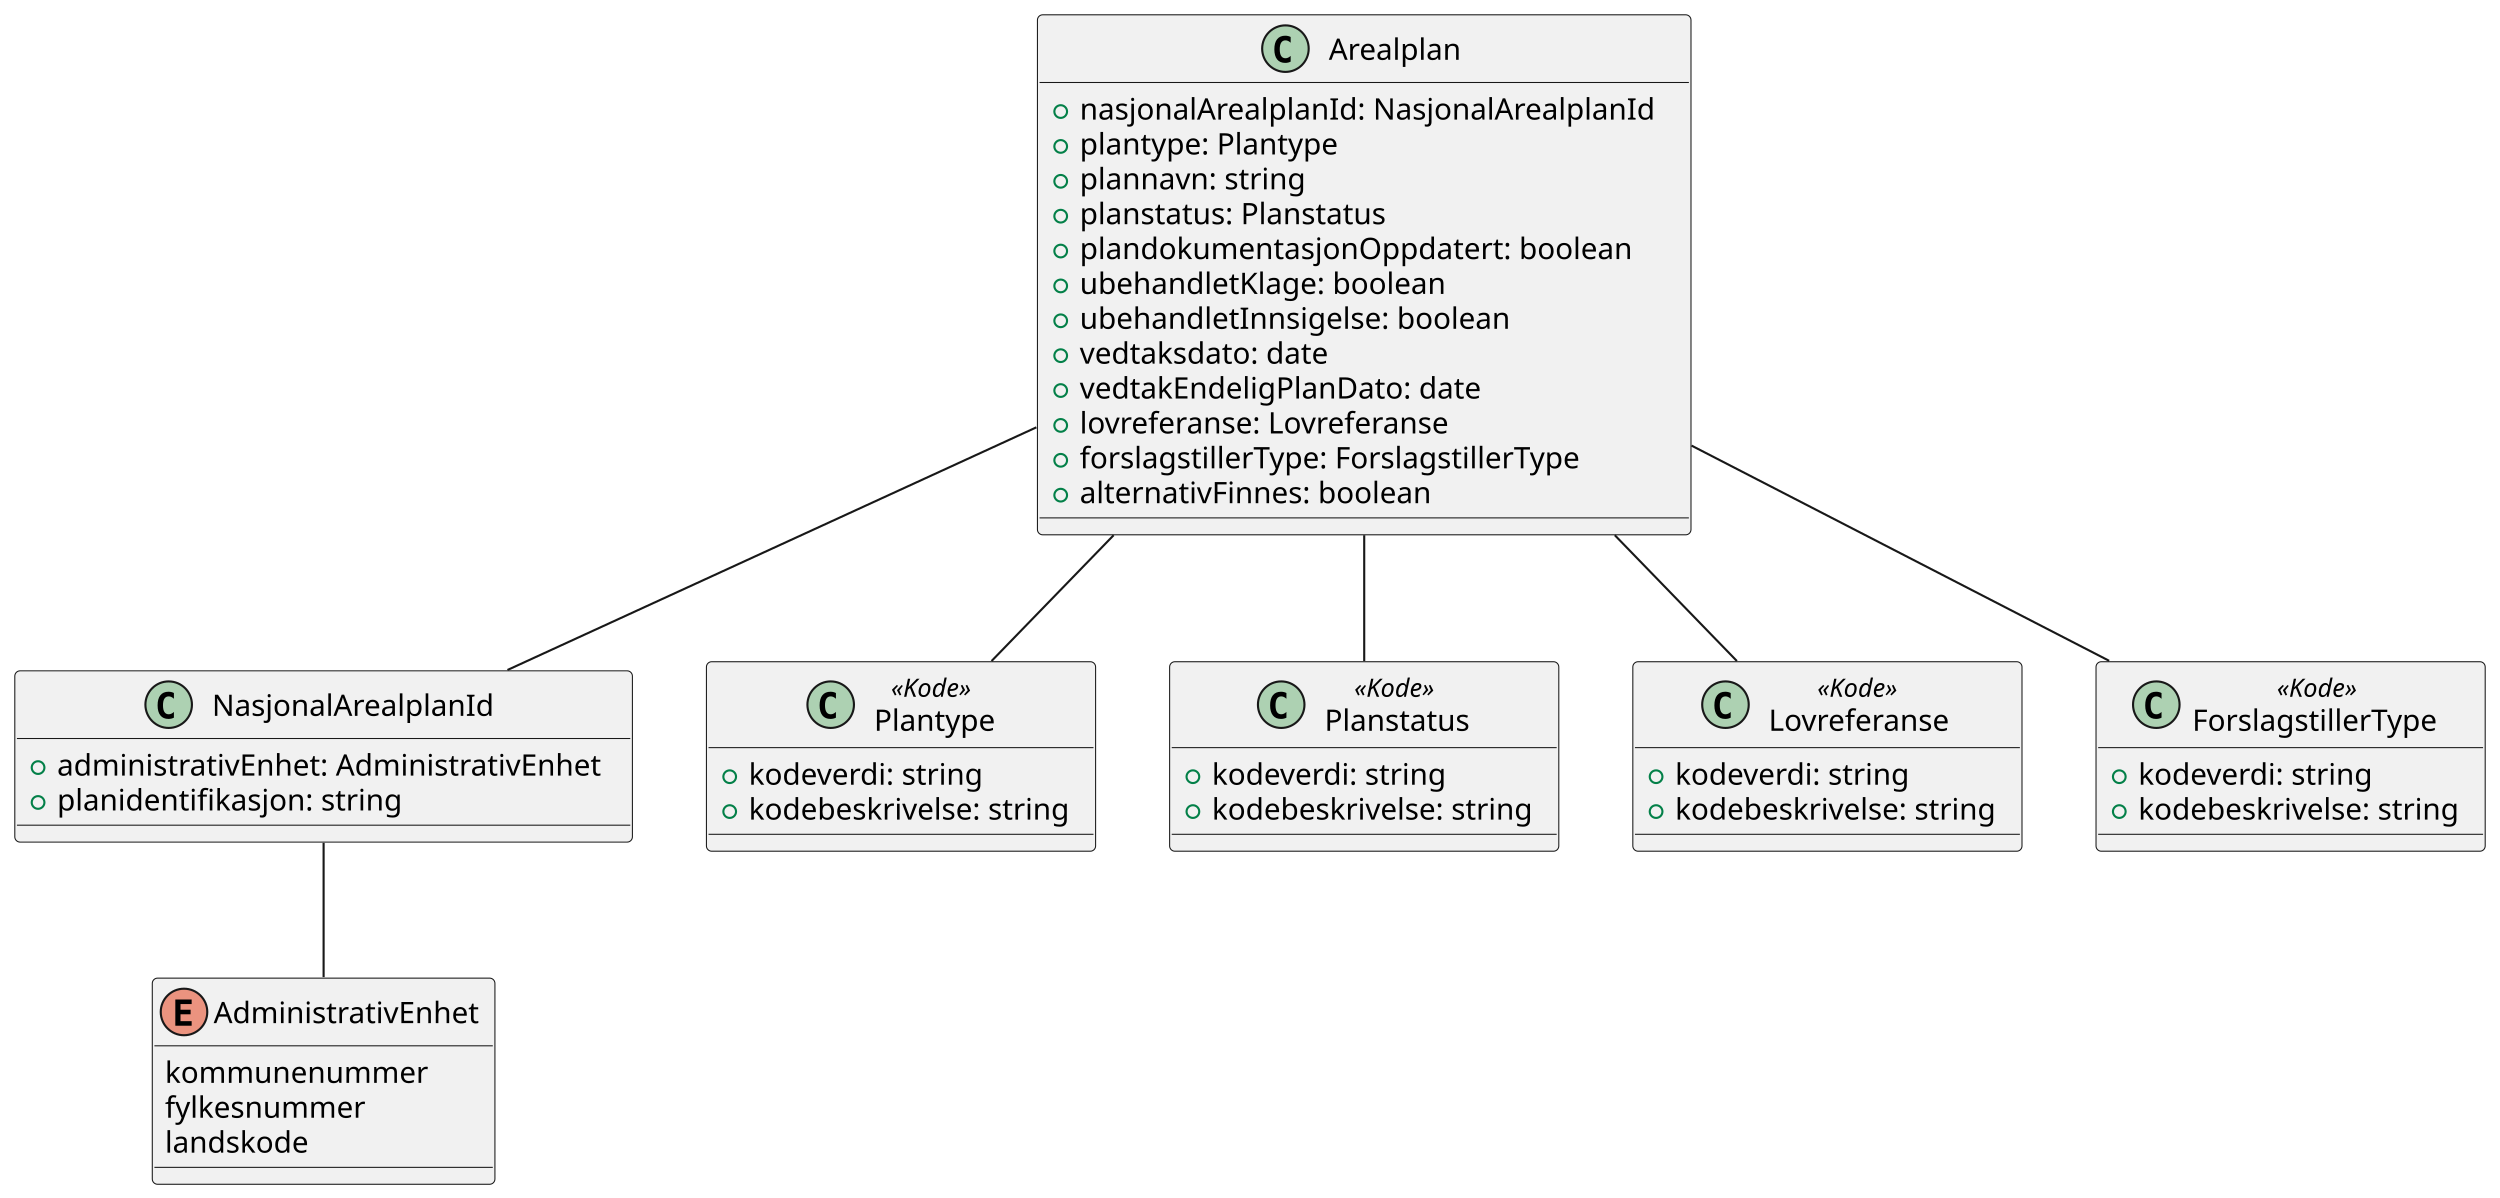
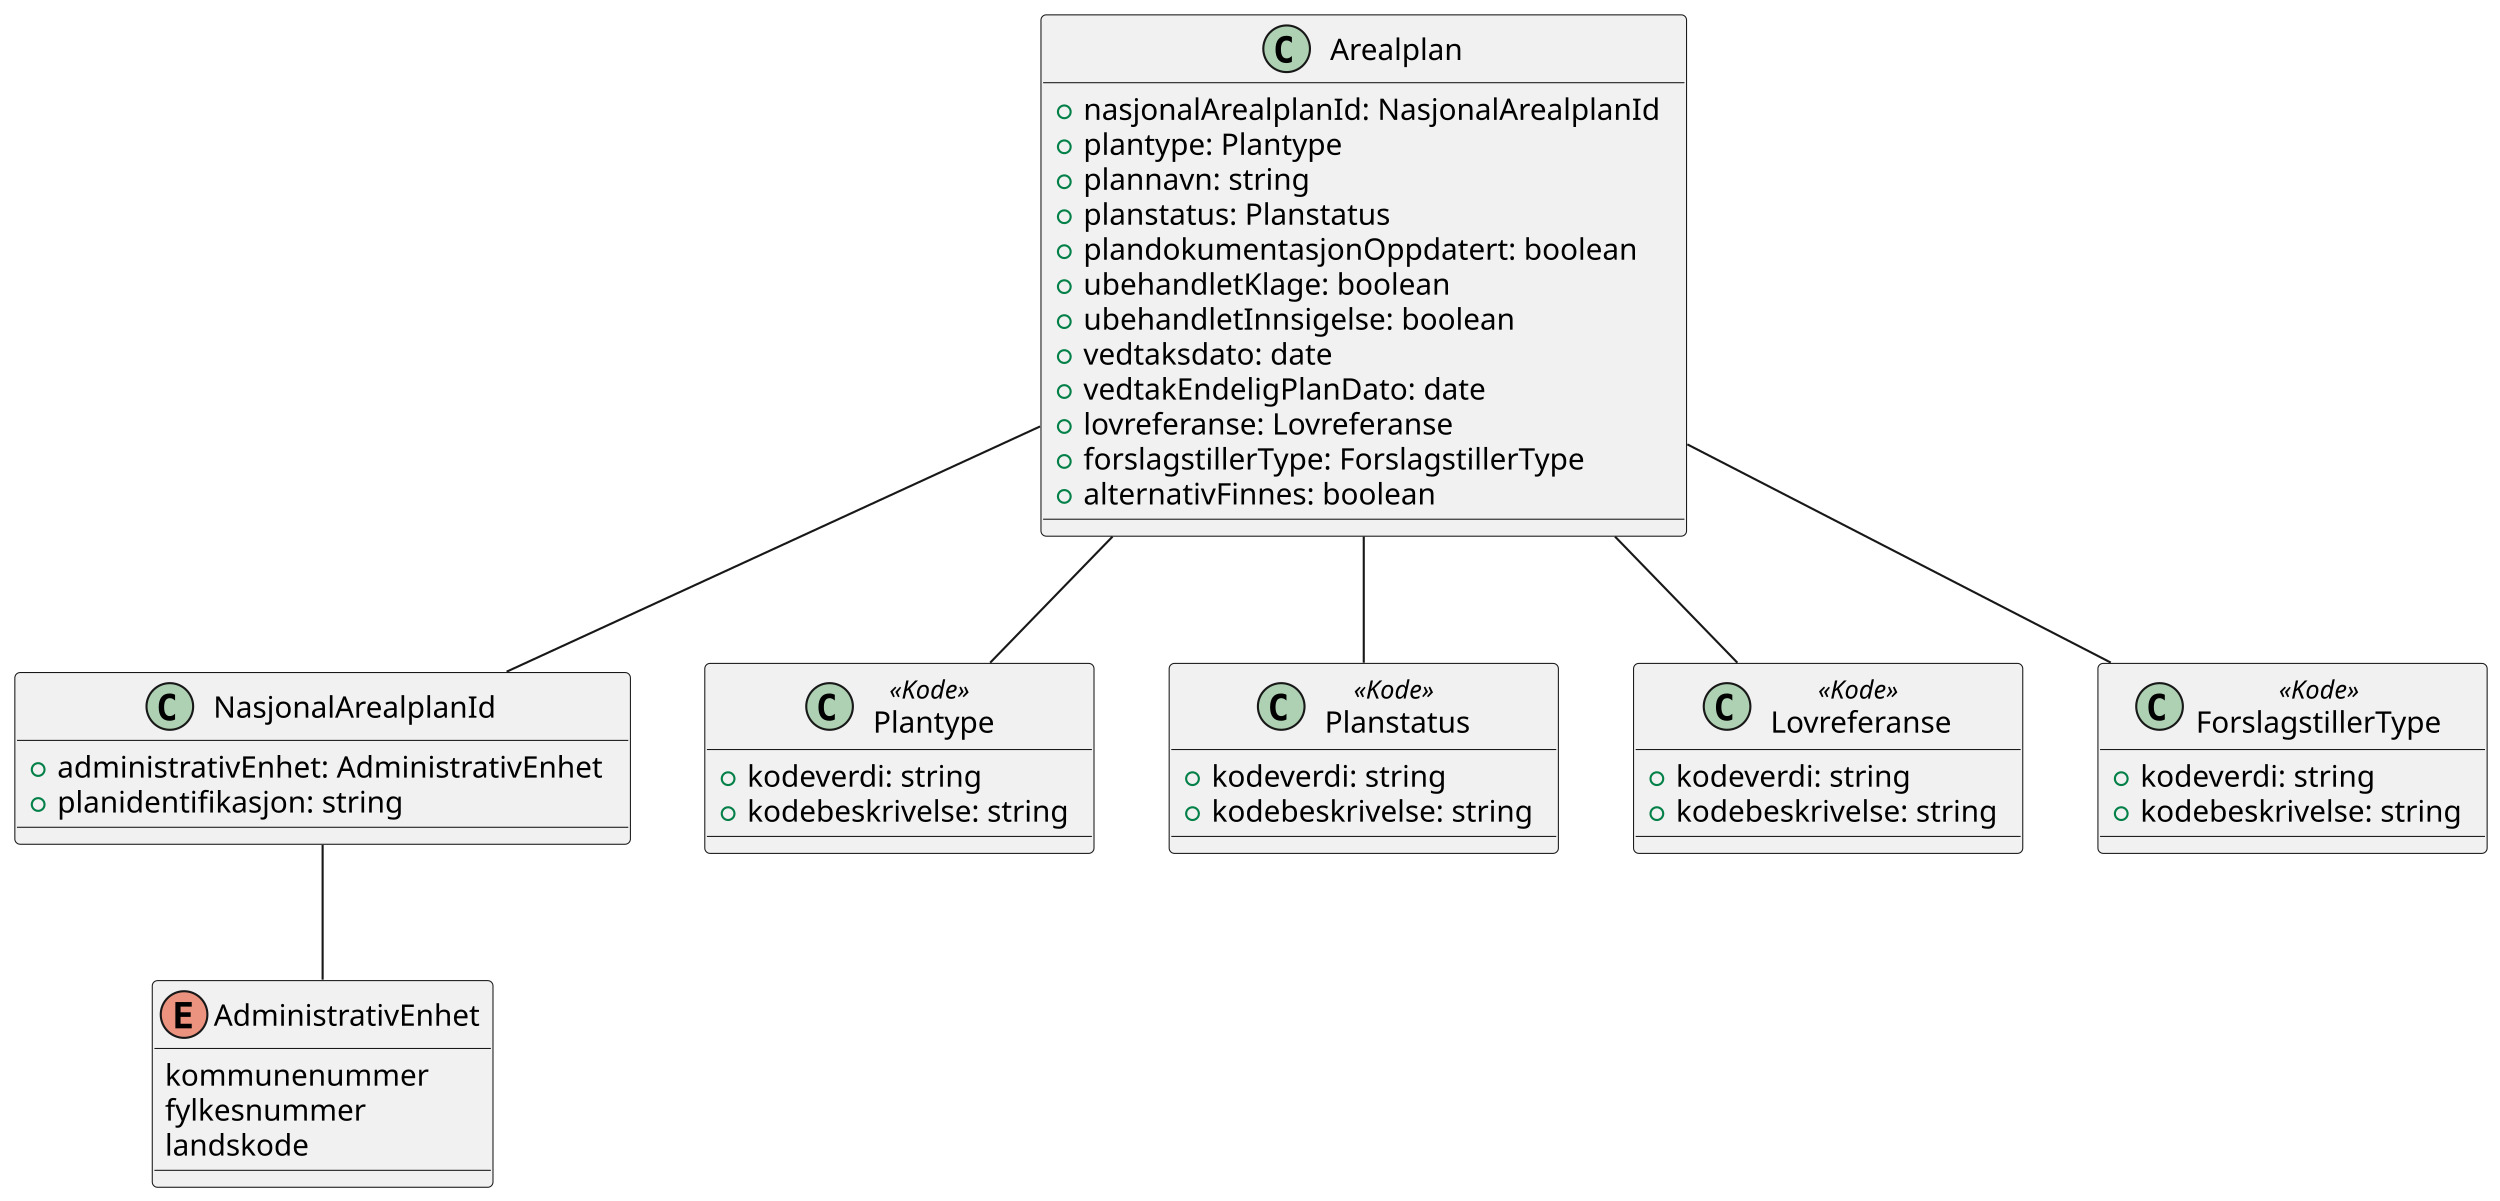
- <svg xmlns="http://www.w3.org/2000/svg" contentStyleType="text/css" height="566px" preserveAspectRatio="none" style="width:1182px;height:566px;background:#FFFFFF;" version="1.1" viewBox="0 0 1182 566" width="1182px" zoomAndPan="magnify">
+ <svg xmlns="http://www.w3.org/2000/svg" contentStyleType="text/css" data-diagram-type="CLASS" height="566px" preserveAspectRatio="none" style="width:1179px;height:566px;background:#FFFFFF;" version="1.1" viewBox="0 0 1179 566" width="1179px" zoomAndPan="magnify">
  <defs />
  <g>
-     <g id="elem_NasjonalArealplanId">
-       <rect codeLine="1" fill="#F1F1F1" height="80.977" id="NasjonalArealplanId" rx="2.5" ry="2.5" style="stroke:#181818;stroke-width:0.5;" width="292" x="7" y="317.17" />
-       <ellipse cx="79.75" cy="333.17" fill="#ADD1B2" rx="11" ry="11" style="stroke:#181818;stroke-width:1.0;" />
-       <path d="M82.223,339.313 Q81.642,339.612 81.003,339.761 Q80.364,339.911 79.658,339.911 Q77.151,339.911 75.832,338.259 Q74.512,336.607 74.512,333.486 Q74.512,330.356 75.832,328.705 Q77.151,327.053 79.658,327.053 Q80.364,327.053 81.011,327.202 Q81.659,327.352 82.223,327.651 L82.223,330.373 Q81.592,329.792 80.999,329.522 Q80.405,329.252 79.774,329.252 Q78.43,329.252 77.745,330.319 Q77.06,331.386 77.06,333.486 Q77.06,335.578 77.745,336.644 Q78.43,337.711 79.774,337.711 Q80.405,337.711 80.999,337.441 Q81.592,337.171 82.223,336.59 Z " fill="#000000" />
-       <text fill="#000000" font-family="sans-serif" font-size="14" lengthAdjust="spacing" textLength="138" x="100.25" y="338.461">NasjonalArealplanId</text>
-       <line style="stroke:#181818;stroke-width:0.5;" x1="8" x2="298" y1="349.17" y2="349.17" />
-       <ellipse cx="18" cy="362.914" fill="none" rx="3" ry="3" style="stroke:#038048;stroke-width:1.0;" />
-       <text fill="#000000" font-family="sans-serif" font-size="14" lengthAdjust="spacing" textLength="266" x="27" y="366.705">administrativEnhet: AdministrativEnhet</text>
-       <ellipse cx="18" cy="379.402" fill="none" rx="3" ry="3" style="stroke:#038048;stroke-width:1.0;" />
-       <text fill="#000000" font-family="sans-serif" font-size="14" lengthAdjust="spacing" textLength="171" x="27" y="383.193">planidentifikasjon: string</text>
-       <line style="stroke:#181818;stroke-width:0.5;" x1="8" x2="298" y1="390.147" y2="390.147" />
+     <g class="entity" data-entity="NasjonalArealplanId" data-source-line="1" data-uid="ent0002" id="entity_NasjonalArealplanId">
+       <rect fill="#F1F1F1" height="80.977" rx="2.5" ry="2.5" style="stroke:#181818;stroke-width:0.5;" width="290.305" x="7" y="317.17" />
+       <ellipse cx="80.09" cy="333.17" fill="#ADD1B2" rx="11" ry="11" style="stroke:#181818;stroke-width:1;" />
+       <path d="M82.563,339.313 Q81.982,339.612 81.343,339.761 Q80.704,339.911 79.998,339.911 Q77.491,339.911 76.171,338.259 Q74.852,336.607 74.852,333.486 Q74.852,330.356 76.171,328.705 Q77.491,327.053 79.998,327.053 Q80.704,327.053 81.351,327.202 Q81.999,327.352 82.563,327.651 L82.563,330.373 Q81.932,329.792 81.339,329.522 Q80.745,329.252 80.114,329.252 Q78.769,329.252 78.085,330.319 Q77.4,331.386 77.4,333.486 Q77.4,335.578 78.085,336.644 Q78.769,337.711 80.114,337.711 Q80.745,337.711 81.339,337.441 Q81.932,337.171 82.563,336.59 Z " fill="#000000" />
+       <text fill="#000000" font-family="sans-serif" font-size="14" lengthAdjust="spacing" textLength="135.625" x="100.59" y="338.461">NasjonalArealplanId</text>
+       <line style="stroke:#181818;stroke-width:0.5;" x1="8" x2="296.305" y1="349.17" y2="349.17" />
+       <ellipse cx="18" cy="362.914" fill="none" rx="3" ry="3" style="stroke:#038048;stroke-width:1;" />
+       <text fill="#000000" font-family="sans-serif" font-size="14" lengthAdjust="spacing" textLength="264.305" x="27" y="366.705">administrativEnhet: AdministrativEnhet</text>
+       <ellipse cx="18" cy="379.402" fill="none" rx="3" ry="3" style="stroke:#038048;stroke-width:1;" />
+       <text fill="#000000" font-family="sans-serif" font-size="14" lengthAdjust="spacing" textLength="170.126" x="27" y="383.193">planidentifikasjon: string</text>
+       <line style="stroke:#181818;stroke-width:0.5;" x1="8" x2="296.305" y1="390.147" y2="390.147" />
    </g>
-     <g id="elem_AdministrativEnhet">
-       <rect codeLine="8" fill="#F1F1F1" height="97.465" id="AdministrativEnhet" rx="2.5" ry="2.5" style="stroke:#181818;stroke-width:0.5;" width="162" x="72" y="462.46" />
-       <ellipse cx="87" cy="478.46" fill="#EB937F" rx="11" ry="11" style="stroke:#181818;stroke-width:1.0;" />
-       <path d="M90.614,484.96 L82.894,484.96 L82.894,472.567 L90.614,472.567 L90.614,474.725 L85.343,474.725 L85.343,477.398 L90.116,477.398 L90.116,479.556 L85.343,479.556 L85.343,482.802 L90.614,482.802 Z " fill="#000000" />
-       <text fill="#000000" font-family="sans-serif" font-size="14" lengthAdjust="spacing" textLength="130" x="101" y="483.751">AdministrativEnhet</text>
-       <line style="stroke:#181818;stroke-width:0.5;" x1="73" x2="233" y1="494.46" y2="494.46" />
-       <text fill="#000000" font-family="sans-serif" font-size="14" lengthAdjust="spacing" textLength="127" x="78" y="511.995">kommunenummer</text>
-       <text fill="#000000" font-family="sans-serif" font-size="14" lengthAdjust="spacing" textLength="97" x="78" y="528.483">fylkesnummer</text>
-       <text fill="#000000" font-family="sans-serif" font-size="14" lengthAdjust="spacing" textLength="71" x="78" y="544.972">landskode</text>
-       <line style="stroke:#181818;stroke-width:0.5;" x1="73" x2="233" y1="551.925" y2="551.925" />
+     <g class="entity" data-entity="AdministrativEnhet" data-source-line="6" data-uid="ent0003" id="entity_AdministrativEnhet">
+       <rect fill="#F1F1F1" height="97.465" rx="2.5" ry="2.5" style="stroke:#181818;stroke-width:0.5;" width="160.686" x="71.81" y="462.46" />
+       <ellipse cx="86.81" cy="478.46" fill="#EB937F" rx="11" ry="11" style="stroke:#181818;stroke-width:1;" />
+       <path d="M90.424,484.96 L82.704,484.96 L82.704,472.567 L90.424,472.567 L90.424,474.725 L85.153,474.725 L85.153,477.398 L89.926,477.398 L89.926,479.556 L85.153,479.556 L85.153,482.802 L90.424,482.802 Z " fill="#000000" />
+       <text fill="#000000" font-family="sans-serif" font-size="14" lengthAdjust="spacing" textLength="128.686" x="100.81" y="483.751">AdministrativEnhet</text>
+       <line style="stroke:#181818;stroke-width:0.5;" x1="72.81" x2="231.496" y1="494.46" y2="494.46" />
+       <text fill="#000000" font-family="sans-serif" font-size="14" lengthAdjust="spacing" textLength="125.145" x="77.81" y="511.995">kommunenummer</text>
+       <text fill="#000000" font-family="sans-serif" font-size="14" lengthAdjust="spacing" textLength="96.674" x="77.81" y="528.483">fylkesnummer</text>
+       <text fill="#000000" font-family="sans-serif" font-size="14" lengthAdjust="spacing" textLength="69.809" x="77.81" y="544.972">landskode</text>
+       <line style="stroke:#181818;stroke-width:0.5;" x1="72.81" x2="231.496" y1="551.925" y2="551.925" />
    </g>
-     <g id="elem_Arealplan">
-       <rect codeLine="4" fill="#F1F1F1" height="245.859" id="Arealplan" rx="2.5" ry="2.5" style="stroke:#181818;stroke-width:0.5;" width="309" x="490.5" y="7" />
-       <ellipse cx="607.75" cy="23" fill="#ADD1B2" rx="11" ry="11" style="stroke:#181818;stroke-width:1.0;" />
-       <path d="M610.223,29.143 Q609.642,29.442 609.003,29.591 Q608.364,29.741 607.658,29.741 Q605.151,29.741 603.832,28.089 Q602.512,26.437 602.512,23.316 Q602.512,20.186 603.832,18.535 Q605.151,16.883 607.658,16.883 Q608.364,16.883 609.011,17.032 Q609.659,17.182 610.223,17.48 L610.223,20.203 Q609.592,19.622 608.999,19.352 Q608.405,19.082 607.774,19.082 Q606.43,19.082 605.745,20.149 Q605.06,21.216 605.06,23.316 Q605.06,25.408 605.745,26.474 Q606.43,27.541 607.774,27.541 Q608.405,27.541 608.999,27.271 Q609.592,27.002 610.223,26.42 Z " fill="#000000" />
-       <text fill="#000000" font-family="sans-serif" font-size="14" lengthAdjust="spacing" textLength="66" x="628.25" y="28.291">Arealplan</text>
-       <line style="stroke:#181818;stroke-width:0.5;" x1="491.5" x2="798.5" y1="39" y2="39" />
-       <ellipse cx="501.5" cy="52.744" fill="none" rx="3" ry="3" style="stroke:#038048;stroke-width:1.0;" />
-       <text fill="#000000" font-family="sans-serif" font-size="14" lengthAdjust="spacing" textLength="283" x="510.5" y="56.535">nasjonalArealplanId: NasjonalArealplanId</text>
-       <ellipse cx="501.5" cy="69.232" fill="none" rx="3" ry="3" style="stroke:#038048;stroke-width:1.0;" />
-       <text fill="#000000" font-family="sans-serif" font-size="14" lengthAdjust="spacing" textLength="125" x="510.5" y="73.023">plantype: Plantype</text>
-       <ellipse cx="501.5" cy="85.721" fill="none" rx="3" ry="3" style="stroke:#038048;stroke-width:1.0;" />
-       <text fill="#000000" font-family="sans-serif" font-size="14" lengthAdjust="spacing" textLength="111" x="510.5" y="89.512">plannavn: string</text>
-       <ellipse cx="501.5" cy="102.209" fill="none" rx="3" ry="3" style="stroke:#038048;stroke-width:1.0;" />
-       <text fill="#000000" font-family="sans-serif" font-size="14" lengthAdjust="spacing" textLength="149" x="510.5" y="106">planstatus: Planstatus</text>
-       <ellipse cx="501.5" cy="118.697" fill="none" rx="3" ry="3" style="stroke:#038048;stroke-width:1.0;" />
-       <text fill="#000000" font-family="sans-serif" font-size="14" lengthAdjust="spacing" textLength="271" x="510.5" y="122.488">plandokumentasjonOppdatert: boolean</text>
-       <ellipse cx="501.5" cy="135.185" fill="none" rx="3" ry="3" style="stroke:#038048;stroke-width:1.0;" />
-       <text fill="#000000" font-family="sans-serif" font-size="14" lengthAdjust="spacing" textLength="180" x="510.5" y="138.977">ubehandletKlage: boolean</text>
-       <ellipse cx="501.5" cy="151.674" fill="none" rx="3" ry="3" style="stroke:#038048;stroke-width:1.0;" />
-       <text fill="#000000" font-family="sans-serif" font-size="14" lengthAdjust="spacing" textLength="211" x="510.5" y="155.465">ubehandletInnsigelse: boolean</text>
-       <ellipse cx="501.5" cy="168.162" fill="none" rx="3" ry="3" style="stroke:#038048;stroke-width:1.0;" />
-       <text fill="#000000" font-family="sans-serif" font-size="14" lengthAdjust="spacing" textLength="121" x="510.5" y="171.953">vedtaksdato: date</text>
-       <ellipse cx="501.5" cy="184.65" fill="none" rx="3" ry="3" style="stroke:#038048;stroke-width:1.0;" />
-       <text fill="#000000" font-family="sans-serif" font-size="14" lengthAdjust="spacing" textLength="195" x="510.5" y="188.441">vedtakEndeligPlanDato: date</text>
-       <ellipse cx="501.5" cy="201.139" fill="none" rx="3" ry="3" style="stroke:#038048;stroke-width:1.0;" />
-       <text fill="#000000" font-family="sans-serif" font-size="14" lengthAdjust="spacing" textLength="181" x="510.5" y="204.93">lovreferanse: Lovreferanse</text>
-       <ellipse cx="501.5" cy="217.627" fill="none" rx="3" ry="3" style="stroke:#038048;stroke-width:1.0;" />
-       <text fill="#000000" font-family="sans-serif" font-size="14" lengthAdjust="spacing" textLength="249" x="510.5" y="221.418">forslagstillerType: ForslagstillerType</text>
-       <ellipse cx="501.5" cy="234.115" fill="none" rx="3" ry="3" style="stroke:#038048;stroke-width:1.0;" />
-       <text fill="#000000" font-family="sans-serif" font-size="14" lengthAdjust="spacing" textLength="173" x="510.5" y="237.906">alternativFinnes: boolean</text>
-       <line style="stroke:#181818;stroke-width:0.5;" x1="491.5" x2="798.5" y1="244.859" y2="244.859" />
+     <g class="entity" data-entity="Arealplan" data-source-line="4" data-uid="ent0005" id="entity_Arealplan">
+       <rect fill="#F1F1F1" height="245.859" rx="2.5" ry="2.5" style="stroke:#181818;stroke-width:0.5;" width="304.455" x="490.92" y="7" />
+       <ellipse cx="606.775" cy="23" fill="#ADD1B2" rx="11" ry="11" style="stroke:#181818;stroke-width:1;" />
+       <path d="M609.249,29.143 Q608.668,29.442 608.028,29.591 Q607.389,29.741 606.684,29.741 Q604.177,29.741 602.857,28.089 Q601.537,26.437 601.537,23.316 Q601.537,20.186 602.857,18.535 Q604.177,16.883 606.684,16.883 Q607.389,16.883 608.037,17.032 Q608.684,17.182 609.249,17.48 L609.249,20.203 Q608.618,19.622 608.024,19.352 Q607.431,19.082 606.8,19.082 Q605.455,19.082 604.77,20.149 Q604.086,21.216 604.086,23.316 Q604.086,25.408 604.77,26.474 Q605.455,27.541 606.8,27.541 Q607.431,27.541 608.024,27.271 Q608.618,27.002 609.249,26.42 Z " fill="#000000" />
+       <text fill="#000000" font-family="sans-serif" font-size="14" lengthAdjust="spacing" textLength="64.244" x="627.275" y="28.291">Arealplan</text>
+       <line style="stroke:#181818;stroke-width:0.5;" x1="491.92" x2="794.375" y1="39" y2="39" />
+       <ellipse cx="501.92" cy="52.744" fill="none" rx="3" ry="3" style="stroke:#038048;stroke-width:1;" />
+       <text fill="#000000" font-family="sans-serif" font-size="14" lengthAdjust="spacing" textLength="278.455" x="510.92" y="56.535">nasjonalArealplanId: NasjonalArealplanId</text>
+       <ellipse cx="501.92" cy="69.232" fill="none" rx="3" ry="3" style="stroke:#038048;stroke-width:1;" />
+       <text fill="#000000" font-family="sans-serif" font-size="14" lengthAdjust="spacing" textLength="124.667" x="510.92" y="73.023">plantype: Plantype</text>
+       <ellipse cx="501.92" cy="85.721" fill="none" rx="3" ry="3" style="stroke:#038048;stroke-width:1;" />
+       <text fill="#000000" font-family="sans-serif" font-size="14" lengthAdjust="spacing" textLength="110.059" x="510.92" y="89.512">plannavn: string</text>
+       <ellipse cx="501.92" cy="102.209" fill="none" rx="3" ry="3" style="stroke:#038048;stroke-width:1;" />
+       <text fill="#000000" font-family="sans-serif" font-size="14" lengthAdjust="spacing" textLength="148.675" x="510.92" y="106">planstatus: Planstatus</text>
+       <ellipse cx="501.92" cy="118.697" fill="none" rx="3" ry="3" style="stroke:#038048;stroke-width:1;" />
+       <text fill="#000000" font-family="sans-serif" font-size="14" lengthAdjust="spacing" textLength="266.95" x="510.92" y="122.488">plandokumentasjonOppdatert: boolean</text>
+       <ellipse cx="501.92" cy="135.185" fill="none" rx="3" ry="3" style="stroke:#038048;stroke-width:1;" />
+       <text fill="#000000" font-family="sans-serif" font-size="14" lengthAdjust="spacing" textLength="176.887" x="510.92" y="138.977">ubehandletKlage: boolean</text>
+       <ellipse cx="501.92" cy="151.674" fill="none" rx="3" ry="3" style="stroke:#038048;stroke-width:1;" />
+       <text fill="#000000" font-family="sans-serif" font-size="14" lengthAdjust="spacing" textLength="207.546" x="510.92" y="155.465">ubehandletInnsigelse: boolean</text>
+       <ellipse cx="501.92" cy="168.162" fill="none" rx="3" ry="3" style="stroke:#038048;stroke-width:1;" />
+       <text fill="#000000" font-family="sans-serif" font-size="14" lengthAdjust="spacing" textLength="120.962" x="510.92" y="171.953">vedtaksdato: date</text>
+       <ellipse cx="501.92" cy="184.65" fill="none" rx="3" ry="3" style="stroke:#038048;stroke-width:1;" />
+       <text fill="#000000" font-family="sans-serif" font-size="14" lengthAdjust="spacing" textLength="193.416" x="510.92" y="188.441">vedtakEndeligPlanDato: date</text>
+       <ellipse cx="501.92" cy="201.139" fill="none" rx="3" ry="3" style="stroke:#038048;stroke-width:1;" />
+       <text fill="#000000" font-family="sans-serif" font-size="14" lengthAdjust="spacing" textLength="179.184" x="510.92" y="204.93">lovreferanse: Lovreferanse</text>
+       <ellipse cx="501.92" cy="217.627" fill="none" rx="3" ry="3" style="stroke:#038048;stroke-width:1;" />
+       <text fill="#000000" font-family="sans-serif" font-size="14" lengthAdjust="spacing" textLength="247.099" x="510.92" y="221.418">forslagstillerType: ForslagstillerType</text>
+       <ellipse cx="501.92" cy="234.115" fill="none" rx="3" ry="3" style="stroke:#038048;stroke-width:1;" />
+       <text fill="#000000" font-family="sans-serif" font-size="14" lengthAdjust="spacing" textLength="170.495" x="510.92" y="237.906">alternativFinnes: boolean</text>
+       <line style="stroke:#181818;stroke-width:0.5;" x1="491.92" x2="794.375" y1="244.859" y2="244.859" />
    </g>
-     <g id="elem_Plantype">
-       <rect codeLine="25" fill="#F1F1F1" height="89.598" id="Plantype" rx="2.5" ry="2.5" style="stroke:#181818;stroke-width:0.5;" width="184" x="334" y="312.86" />
-       <ellipse cx="392.75" cy="333.171" fill="#ADD1B2" rx="11" ry="11" style="stroke:#181818;stroke-width:1.0;" />
-       <path d="M395.223,339.314 Q394.642,339.612 394.003,339.762 Q393.364,339.911 392.658,339.911 Q390.151,339.911 388.832,338.259 Q387.512,336.608 387.512,333.486 Q387.512,330.357 388.832,328.705 Q390.151,327.053 392.658,327.053 Q393.364,327.053 394.011,327.203 Q394.659,327.352 395.223,327.651 L395.223,330.374 Q394.592,329.793 393.999,329.523 Q393.405,329.253 392.774,329.253 Q391.43,329.253 390.745,330.32 Q390.06,331.386 390.06,333.486 Q390.06,335.578 390.745,336.645 Q391.43,337.712 392.774,337.712 Q393.405,337.712 393.999,337.442 Q394.592,337.172 395.223,336.591 Z " fill="#000000" />
-       <text fill="#000000" font-family="sans-serif" font-size="12" font-style="italic" lengthAdjust="spacing" textLength="42" x="421.25" y="329.462">«Kode»</text>
-       <text fill="#000000" font-family="sans-serif" font-size="14" lengthAdjust="spacing" textLength="58" x="413.25" y="345.528">Plantype</text>
-       <line style="stroke:#181818;stroke-width:0.5;" x1="335" x2="517" y1="353.481" y2="353.481" />
-       <ellipse cx="345" cy="367.225" fill="none" rx="3" ry="3" style="stroke:#038048;stroke-width:1.0;" />
-       <text fill="#000000" font-family="sans-serif" font-size="14" lengthAdjust="spacing" textLength="116" x="354" y="371.016">kodeverdi: string</text>
-       <ellipse cx="345" cy="383.714" fill="none" rx="3" ry="3" style="stroke:#038048;stroke-width:1.0;" />
-       <text fill="#000000" font-family="sans-serif" font-size="14" lengthAdjust="spacing" textLength="158" x="354" y="387.505">kodebeskrivelse: string</text>
-       <line style="stroke:#181818;stroke-width:0.5;" x1="335" x2="517" y1="394.458" y2="394.458" />
+     <g class="entity" data-entity="Plantype" data-source-line="20" data-uid="ent0007" id="entity_Plantype">
+       <rect fill="#F1F1F1" height="89.598" rx="2.5" ry="2.5" style="stroke:#181818;stroke-width:0.5;" width="183.555" x="332.38" y="312.86" />
+       <ellipse cx="391.224" cy="333.171" fill="#ADD1B2" rx="11" ry="11" style="stroke:#181818;stroke-width:1;" />
+       <path d="M393.697,339.314 Q393.116,339.612 392.477,339.762 Q391.837,339.911 391.132,339.911 Q388.625,339.911 387.305,338.259 Q385.986,336.608 385.986,333.486 Q385.986,330.357 387.305,328.705 Q388.625,327.053 391.132,327.053 Q391.837,327.053 392.485,327.203 Q393.132,327.352 393.697,327.651 L393.697,330.374 Q393.066,329.793 392.473,329.523 Q391.879,329.253 391.248,329.253 Q389.903,329.253 389.219,330.32 Q388.534,331.386 388.534,333.486 Q388.534,335.578 389.219,336.645 Q389.903,337.712 391.248,337.712 Q391.879,337.712 392.473,337.442 Q393.066,337.172 393.697,336.591 Z " fill="#000000" />
+       <text fill="#000000" font-family="sans-serif" font-size="12" font-style="italic" lengthAdjust="spacing" textLength="42.018" x="419.399" y="329.462">«Kode»</text>
+       <text fill="#000000" font-family="sans-serif" font-size="14" lengthAdjust="spacing" textLength="57.367" x="411.724" y="345.528">Plantype</text>
+       <line style="stroke:#181818;stroke-width:0.5;" x1="333.38" x2="514.935" y1="353.481" y2="353.481" />
+       <ellipse cx="343.38" cy="367.225" fill="none" rx="3" ry="3" style="stroke:#038048;stroke-width:1;" />
+       <text fill="#000000" font-family="sans-serif" font-size="14" lengthAdjust="spacing" textLength="115.452" x="352.38" y="371.016">kodeverdi: string</text>
+       <ellipse cx="343.38" cy="383.714" fill="none" rx="3" ry="3" style="stroke:#038048;stroke-width:1;" />
+       <text fill="#000000" font-family="sans-serif" font-size="14" lengthAdjust="spacing" textLength="157.555" x="352.38" y="387.505">kodebeskrivelse: string</text>
+       <line style="stroke:#181818;stroke-width:0.5;" x1="333.38" x2="514.935" y1="394.458" y2="394.458" />
    </g>
-     <g id="elem_Planstatus">
-       <rect codeLine="30" fill="#F1F1F1" height="89.598" id="Planstatus" rx="2.5" ry="2.5" style="stroke:#181818;stroke-width:0.5;" width="184" x="553" y="312.86" />
-       <ellipse cx="605.75" cy="333.171" fill="#ADD1B2" rx="11" ry="11" style="stroke:#181818;stroke-width:1.0;" />
-       <path d="M608.223,339.314 Q607.642,339.612 607.003,339.762 Q606.364,339.911 605.658,339.911 Q603.151,339.911 601.832,338.259 Q600.512,336.608 600.512,333.486 Q600.512,330.357 601.832,328.705 Q603.151,327.053 605.658,327.053 Q606.364,327.053 607.011,327.203 Q607.659,327.352 608.223,327.651 L608.223,330.374 Q607.592,329.793 606.999,329.523 Q606.405,329.253 605.774,329.253 Q604.43,329.253 603.745,330.32 Q603.06,331.386 603.06,333.486 Q603.06,335.578 603.745,336.645 Q604.43,337.712 605.774,337.712 Q606.405,337.712 606.999,337.442 Q607.592,337.172 608.223,336.591 Z " fill="#000000" />
-       <text fill="#000000" font-family="sans-serif" font-size="12" font-style="italic" lengthAdjust="spacing" textLength="42" x="640.25" y="329.462">«Kode»</text>
-       <text fill="#000000" font-family="sans-serif" font-size="14" lengthAdjust="spacing" textLength="70" x="626.25" y="345.528">Planstatus</text>
-       <line style="stroke:#181818;stroke-width:0.5;" x1="554" x2="736" y1="353.481" y2="353.481" />
-       <ellipse cx="564" cy="367.225" fill="none" rx="3" ry="3" style="stroke:#038048;stroke-width:1.0;" />
-       <text fill="#000000" font-family="sans-serif" font-size="14" lengthAdjust="spacing" textLength="116" x="573" y="371.016">kodeverdi: string</text>
-       <ellipse cx="564" cy="383.714" fill="none" rx="3" ry="3" style="stroke:#038048;stroke-width:1.0;" />
-       <text fill="#000000" font-family="sans-serif" font-size="14" lengthAdjust="spacing" textLength="158" x="573" y="387.505">kodebeskrivelse: string</text>
-       <line style="stroke:#181818;stroke-width:0.5;" x1="554" x2="736" y1="394.458" y2="394.458" />
+     <g class="entity" data-entity="Planstatus" data-source-line="21" data-uid="ent0009" id="entity_Planstatus">
+       <rect fill="#F1F1F1" height="89.598" rx="2.5" ry="2.5" style="stroke:#181818;stroke-width:0.5;" width="183.555" x="551.38" y="312.86" />
+       <ellipse cx="604.222" cy="333.171" fill="#ADD1B2" rx="11" ry="11" style="stroke:#181818;stroke-width:1;" />
+       <path d="M606.695,339.314 Q606.114,339.612 605.475,339.762 Q604.836,339.911 604.13,339.911 Q601.623,339.911 600.303,338.259 Q598.984,336.608 598.984,333.486 Q598.984,330.357 600.303,328.705 Q601.623,327.053 604.13,327.053 Q604.836,327.053 605.483,327.203 Q606.13,327.352 606.695,327.651 L606.695,330.374 Q606.064,329.793 605.471,329.523 Q604.877,329.253 604.246,329.253 Q602.902,329.253 602.217,330.32 Q601.532,331.386 601.532,333.486 Q601.532,335.578 602.217,336.645 Q602.902,337.712 604.246,337.712 Q604.877,337.712 605.471,337.442 Q606.064,337.172 606.695,336.591 Z " fill="#000000" />
+       <text fill="#000000" font-family="sans-serif" font-size="12" font-style="italic" lengthAdjust="spacing" textLength="42.018" x="638.399" y="329.462">«Kode»</text>
+       <text fill="#000000" font-family="sans-serif" font-size="14" lengthAdjust="spacing" textLength="69.371" x="624.722" y="345.528">Planstatus</text>
+       <line style="stroke:#181818;stroke-width:0.5;" x1="552.38" x2="733.935" y1="353.481" y2="353.481" />
+       <ellipse cx="562.38" cy="367.225" fill="none" rx="3" ry="3" style="stroke:#038048;stroke-width:1;" />
+       <text fill="#000000" font-family="sans-serif" font-size="14" lengthAdjust="spacing" textLength="115.452" x="571.38" y="371.016">kodeverdi: string</text>
+       <ellipse cx="562.38" cy="383.714" fill="none" rx="3" ry="3" style="stroke:#038048;stroke-width:1;" />
+       <text fill="#000000" font-family="sans-serif" font-size="14" lengthAdjust="spacing" textLength="157.555" x="571.38" y="387.505">kodebeskrivelse: string</text>
+       <line style="stroke:#181818;stroke-width:0.5;" x1="552.38" x2="733.935" y1="394.458" y2="394.458" />
    </g>
-     <g id="elem_Lovreferanse">
-       <rect codeLine="35" fill="#F1F1F1" height="89.598" id="Lovreferanse" rx="2.5" ry="2.5" style="stroke:#181818;stroke-width:0.5;" width="184" x="772" y="312.86" />
-       <ellipse cx="815.8" cy="333.171" fill="#ADD1B2" rx="11" ry="11" style="stroke:#181818;stroke-width:1.0;" />
-       <path d="M818.273,339.314 Q817.692,339.612 817.053,339.762 Q816.414,339.911 815.708,339.911 Q813.201,339.911 811.881,338.259 Q810.562,336.608 810.562,333.486 Q810.562,330.357 811.881,328.705 Q813.201,327.053 815.708,327.053 Q816.414,327.053 817.061,327.203 Q817.709,327.352 818.273,327.651 L818.273,330.374 Q817.642,329.793 817.049,329.523 Q816.455,329.253 815.824,329.253 Q814.48,329.253 813.795,330.32 Q813.11,331.386 813.11,333.486 Q813.11,335.578 813.795,336.645 Q814.48,337.712 815.824,337.712 Q816.455,337.712 817.049,337.442 Q817.642,337.172 818.273,336.591 Z " fill="#000000" />
-       <text fill="#000000" font-family="sans-serif" font-size="12" font-style="italic" lengthAdjust="spacing" textLength="42" x="859.2" y="329.462">«Kode»</text>
-       <text fill="#000000" font-family="sans-serif" font-size="14" lengthAdjust="spacing" textLength="88" x="836.2" y="345.528">Lovreferanse</text>
-       <line style="stroke:#181818;stroke-width:0.5;" x1="773" x2="955" y1="353.481" y2="353.481" />
-       <ellipse cx="783" cy="367.225" fill="none" rx="3" ry="3" style="stroke:#038048;stroke-width:1.0;" />
-       <text fill="#000000" font-family="sans-serif" font-size="14" lengthAdjust="spacing" textLength="116" x="792" y="371.016">kodeverdi: string</text>
-       <ellipse cx="783" cy="383.714" fill="none" rx="3" ry="3" style="stroke:#038048;stroke-width:1.0;" />
-       <text fill="#000000" font-family="sans-serif" font-size="14" lengthAdjust="spacing" textLength="158" x="792" y="387.505">kodebeskrivelse: string</text>
-       <line style="stroke:#181818;stroke-width:0.5;" x1="773" x2="955" y1="394.458" y2="394.458" />
+     <g class="entity" data-entity="Lovreferanse" data-source-line="22" data-uid="ent0011" id="entity_Lovreferanse">
+       <rect fill="#F1F1F1" height="89.598" rx="2.5" ry="2.5" style="stroke:#181818;stroke-width:0.5;" width="183.555" x="770.38" y="312.86" />
+       <ellipse cx="814.488" cy="333.171" fill="#ADD1B2" rx="11" ry="11" style="stroke:#181818;stroke-width:1;" />
+       <path d="M816.961,339.314 Q816.38,339.612 815.74,339.762 Q815.101,339.911 814.396,339.911 Q811.889,339.911 810.569,338.259 Q809.249,336.608 809.249,333.486 Q809.249,330.357 810.569,328.705 Q811.889,327.053 814.396,327.053 Q815.101,327.053 815.749,327.203 Q816.396,327.352 816.961,327.651 L816.961,330.374 Q816.33,329.793 815.736,329.523 Q815.143,329.253 814.512,329.253 Q813.167,329.253 812.482,330.32 Q811.798,331.386 811.798,333.486 Q811.798,335.578 812.482,336.645 Q813.167,337.712 814.512,337.712 Q815.143,337.712 815.736,337.442 Q816.33,337.172 816.961,336.591 Z " fill="#000000" />
+       <text fill="#000000" font-family="sans-serif" font-size="12" font-style="italic" lengthAdjust="spacing" textLength="42.018" x="857.383" y="329.462">«Kode»</text>
+       <text fill="#000000" font-family="sans-serif" font-size="14" lengthAdjust="spacing" textLength="86.871" x="834.956" y="345.528">Lovreferanse</text>
+       <line style="stroke:#181818;stroke-width:0.5;" x1="771.38" x2="952.935" y1="353.481" y2="353.481" />
+       <ellipse cx="781.38" cy="367.225" fill="none" rx="3" ry="3" style="stroke:#038048;stroke-width:1;" />
+       <text fill="#000000" font-family="sans-serif" font-size="14" lengthAdjust="spacing" textLength="115.452" x="790.38" y="371.016">kodeverdi: string</text>
+       <ellipse cx="781.38" cy="383.714" fill="none" rx="3" ry="3" style="stroke:#038048;stroke-width:1;" />
+       <text fill="#000000" font-family="sans-serif" font-size="14" lengthAdjust="spacing" textLength="157.555" x="790.38" y="387.505">kodebeskrivelse: string</text>
+       <line style="stroke:#181818;stroke-width:0.5;" x1="771.38" x2="952.935" y1="394.458" y2="394.458" />
    </g>
-     <g id="elem_ForslagstillerType">
-       <rect codeLine="40" fill="#F1F1F1" height="89.598" id="ForslagstillerType" rx="2.5" ry="2.5" style="stroke:#181818;stroke-width:0.5;" width="184" x="991" y="312.86" />
-       <ellipse cx="1019.5" cy="333.171" fill="#ADD1B2" rx="11" ry="11" style="stroke:#181818;stroke-width:1.0;" />
-       <path d="M1021.973,339.314 Q1021.392,339.612 1020.753,339.762 Q1020.114,339.911 1019.408,339.911 Q1016.901,339.911 1015.582,338.259 Q1014.262,336.608 1014.262,333.486 Q1014.262,330.357 1015.582,328.705 Q1016.901,327.053 1019.408,327.053 Q1020.114,327.053 1020.761,327.203 Q1021.409,327.352 1021.973,327.651 L1021.973,330.374 Q1021.342,329.793 1020.749,329.523 Q1020.155,329.253 1019.524,329.253 Q1018.18,329.253 1017.495,330.32 Q1016.81,331.386 1016.81,333.486 Q1016.81,335.578 1017.495,336.645 Q1018.18,337.712 1019.524,337.712 Q1020.155,337.712 1020.749,337.442 Q1021.342,337.172 1021.973,336.591 Z " fill="#000000" />
-       <text fill="#000000" font-family="sans-serif" font-size="12" font-style="italic" lengthAdjust="spacing" textLength="42" x="1076.5" y="329.462">«Kode»</text>
-       <text fill="#000000" font-family="sans-serif" font-size="14" lengthAdjust="spacing" textLength="122" x="1036.5" y="345.528">ForslagstillerType</text>
-       <line style="stroke:#181818;stroke-width:0.5;" x1="992" x2="1174" y1="353.481" y2="353.481" />
-       <ellipse cx="1002" cy="367.225" fill="none" rx="3" ry="3" style="stroke:#038048;stroke-width:1.0;" />
-       <text fill="#000000" font-family="sans-serif" font-size="14" lengthAdjust="spacing" textLength="116" x="1011" y="371.016">kodeverdi: string</text>
-       <ellipse cx="1002" cy="383.714" fill="none" rx="3" ry="3" style="stroke:#038048;stroke-width:1.0;" />
-       <text fill="#000000" font-family="sans-serif" font-size="14" lengthAdjust="spacing" textLength="158" x="1011" y="387.505">kodebeskrivelse: string</text>
-       <line style="stroke:#181818;stroke-width:0.5;" x1="992" x2="1174" y1="394.458" y2="394.458" />
+     <g class="entity" data-entity="ForslagstillerType" data-source-line="23" data-uid="ent0013" id="entity_ForslagstillerType">
+       <rect fill="#F1F1F1" height="89.598" rx="2.5" ry="2.5" style="stroke:#181818;stroke-width:0.5;" width="183.555" x="989.38" y="312.86" />
+       <ellipse cx="1018.445" cy="333.171" fill="#ADD1B2" rx="11" ry="11" style="stroke:#181818;stroke-width:1;" />
+       <path d="M1020.918,339.314 Q1020.337,339.612 1019.698,339.762 Q1019.059,339.911 1018.353,339.911 Q1015.846,339.911 1014.527,338.259 Q1013.207,336.608 1013.207,333.486 Q1013.207,330.357 1014.527,328.705 Q1015.846,327.053 1018.353,327.053 Q1019.059,327.053 1019.706,327.203 Q1020.354,327.352 1020.918,327.651 L1020.918,330.374 Q1020.287,329.793 1019.694,329.523 Q1019.1,329.253 1018.47,329.253 Q1017.125,329.253 1016.44,330.32 Q1015.755,331.386 1015.755,333.486 Q1015.755,335.578 1016.44,336.645 Q1017.125,337.712 1018.47,337.712 Q1019.1,337.712 1019.694,337.442 Q1020.287,337.172 1020.918,336.591 Z " fill="#000000" />
+       <text fill="#000000" font-family="sans-serif" font-size="12" font-style="italic" lengthAdjust="spacing" textLength="42.018" x="1074.711" y="329.462">«Kode»</text>
+       <text fill="#000000" font-family="sans-serif" font-size="14" lengthAdjust="spacing" textLength="120.299" x="1035.571" y="345.528">ForslagstillerType</text>
+       <line style="stroke:#181818;stroke-width:0.5;" x1="990.38" x2="1171.935" y1="353.481" y2="353.481" />
+       <ellipse cx="1000.38" cy="367.225" fill="none" rx="3" ry="3" style="stroke:#038048;stroke-width:1;" />
+       <text fill="#000000" font-family="sans-serif" font-size="14" lengthAdjust="spacing" textLength="115.452" x="1009.38" y="371.016">kodeverdi: string</text>
+       <ellipse cx="1000.38" cy="383.714" fill="none" rx="3" ry="3" style="stroke:#038048;stroke-width:1;" />
+       <text fill="#000000" font-family="sans-serif" font-size="14" lengthAdjust="spacing" textLength="157.555" x="1009.38" y="387.505">kodebeskrivelse: string</text>
+       <line style="stroke:#181818;stroke-width:0.5;" x1="990.38" x2="1171.935" y1="394.458" y2="394.458" />
    </g>
-     <g id="link_NasjonalArealplanId_AdministrativEnhet">
-       <path codeLine="6" d="M153,398.47 C153,417.94 153,441.52 153,462 " fill="none" id="NasjonalArealplanId-AdministrativEnhet" style="stroke:#181818;stroke-width:1.0;" />
+     <g class="link" data-entity-1="NasjonalArealplanId" data-entity-2="AdministrativEnhet" data-source-line="6" data-uid="lnk4" id="link_NasjonalArealplanId_AdministrativEnhet">
+       <path codeLine="6" d="M152.15,398.47 C152.15,417.94 152.15,441.52 152.15,462" fill="none" id="NasjonalArealplanId-AdministrativEnhet" style="stroke:#181818;stroke-width:1;" />
    </g>
-     <g id="link_Arealplan_NasjonalArealplanId">
-       <path codeLine="19" d="M490,202.04 C407.47,239.9 309.04,285.07 239.93,316.77 " fill="none" id="Arealplan-NasjonalArealplanId" style="stroke:#181818;stroke-width:1.0;" />
+     <g class="link" data-entity-1="Arealplan" data-entity-2="NasjonalArealplanId" data-source-line="19" data-uid="lnk6" id="link_Arealplan_NasjonalArealplanId">
+       <path codeLine="19" d="M490.49,201.11 C407.72,239.16 308.45,284.8 238.92,316.77" fill="none" id="Arealplan-NasjonalArealplanId" style="stroke:#181818;stroke-width:1;" />
    </g>
-     <g id="link_Arealplan_Plantype">
-       <path codeLine="20" d="M526.53,253.04 C505.87,274.34 485.63,295.19 468.8,312.54 " fill="none" id="Arealplan-Plantype" style="stroke:#181818;stroke-width:1.0;" />
+     <g class="link" data-entity-1="Arealplan" data-entity-2="Plantype" data-source-line="20" data-uid="lnk8" id="link_Arealplan_Plantype">
+       <path codeLine="20" d="M524.68,253.04 C504.02,274.34 483.79,295.19 466.95,312.54" fill="none" id="Arealplan-Plantype" style="stroke:#181818;stroke-width:1;" />
    </g>
-     <g id="link_Arealplan_Planstatus">
-       <path codeLine="21" d="M645,253.04 C645,274.34 645,295.19 645,312.54 " fill="none" id="Arealplan-Planstatus" style="stroke:#181818;stroke-width:1.0;" />
+     <g class="link" data-entity-1="Arealplan" data-entity-2="Planstatus" data-source-line="21" data-uid="lnk10" id="link_Arealplan_Planstatus">
+       <path codeLine="21" d="M643.15,253.04 C643.15,274.34 643.15,295.19 643.15,312.54" fill="none" id="Arealplan-Planstatus" style="stroke:#181818;stroke-width:1;" />
    </g>
-     <g id="link_Arealplan_Lovreferanse">
-       <path codeLine="22" d="M763.47,253.04 C784.13,274.34 804.37,295.19 821.2,312.54 " fill="none" id="Arealplan-Lovreferanse" style="stroke:#181818;stroke-width:1.0;" />
+     <g class="link" data-entity-1="Arealplan" data-entity-2="Lovreferanse" data-source-line="22" data-uid="lnk12" id="link_Arealplan_Lovreferanse">
+       <path codeLine="22" d="M761.63,253.04 C782.29,274.34 802.52,295.19 819.35,312.54" fill="none" id="Arealplan-Lovreferanse" style="stroke:#181818;stroke-width:1;" />
    </g>
-     <g id="link_Arealplan_ForslagstillerType">
-       <path codeLine="23" d="M799.73,210.67 C866.08,244.86 941.06,283.51 997.21,312.44 " fill="none" id="Arealplan-ForslagstillerType" style="stroke:#181818;stroke-width:1.0;" />
+     <g class="link" data-entity-1="Arealplan" data-entity-2="ForslagstillerType" data-source-line="23" data-uid="lnk14" id="link_Arealplan_ForslagstillerType">
+       <path codeLine="23" d="M795.73,209.56 C862.64,244.04 938.68,283.23 995.44,312.48" fill="none" id="Arealplan-ForslagstillerType" style="stroke:#181818;stroke-width:1;" />
    </g>
  </g>
</svg>
